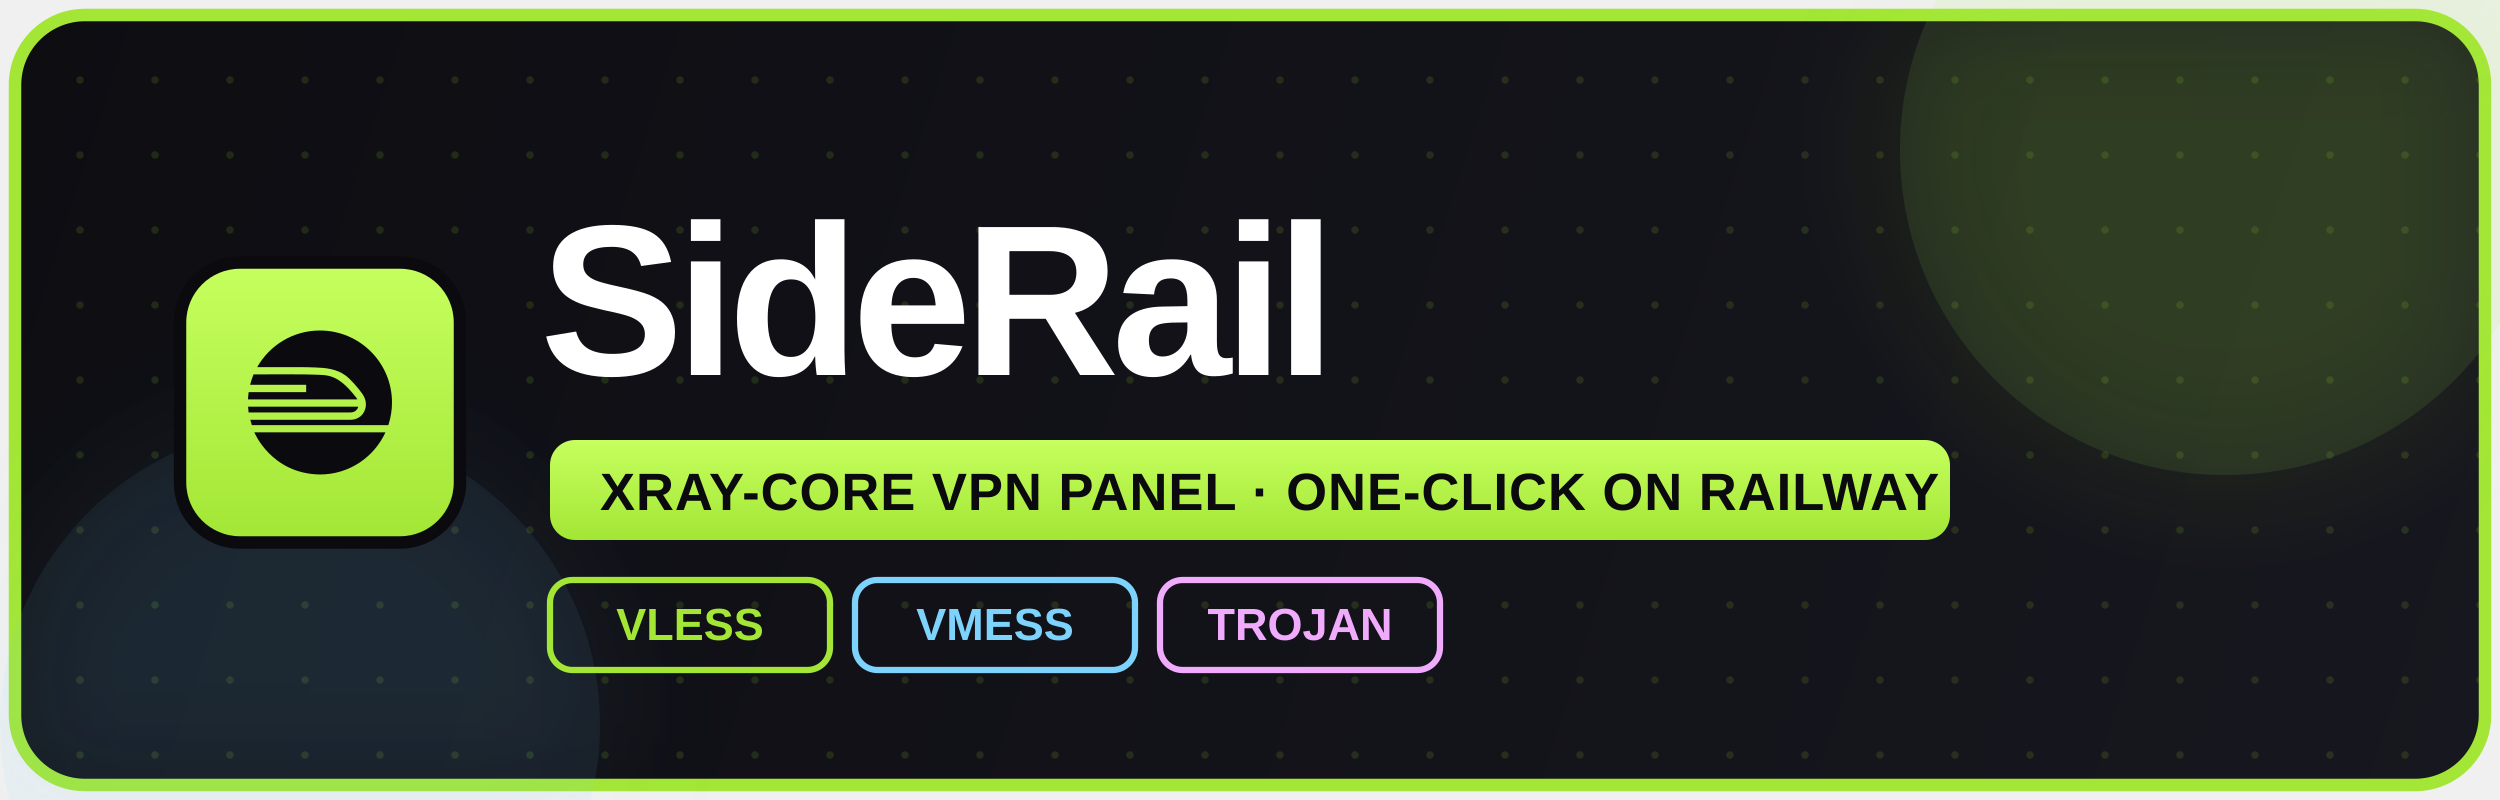
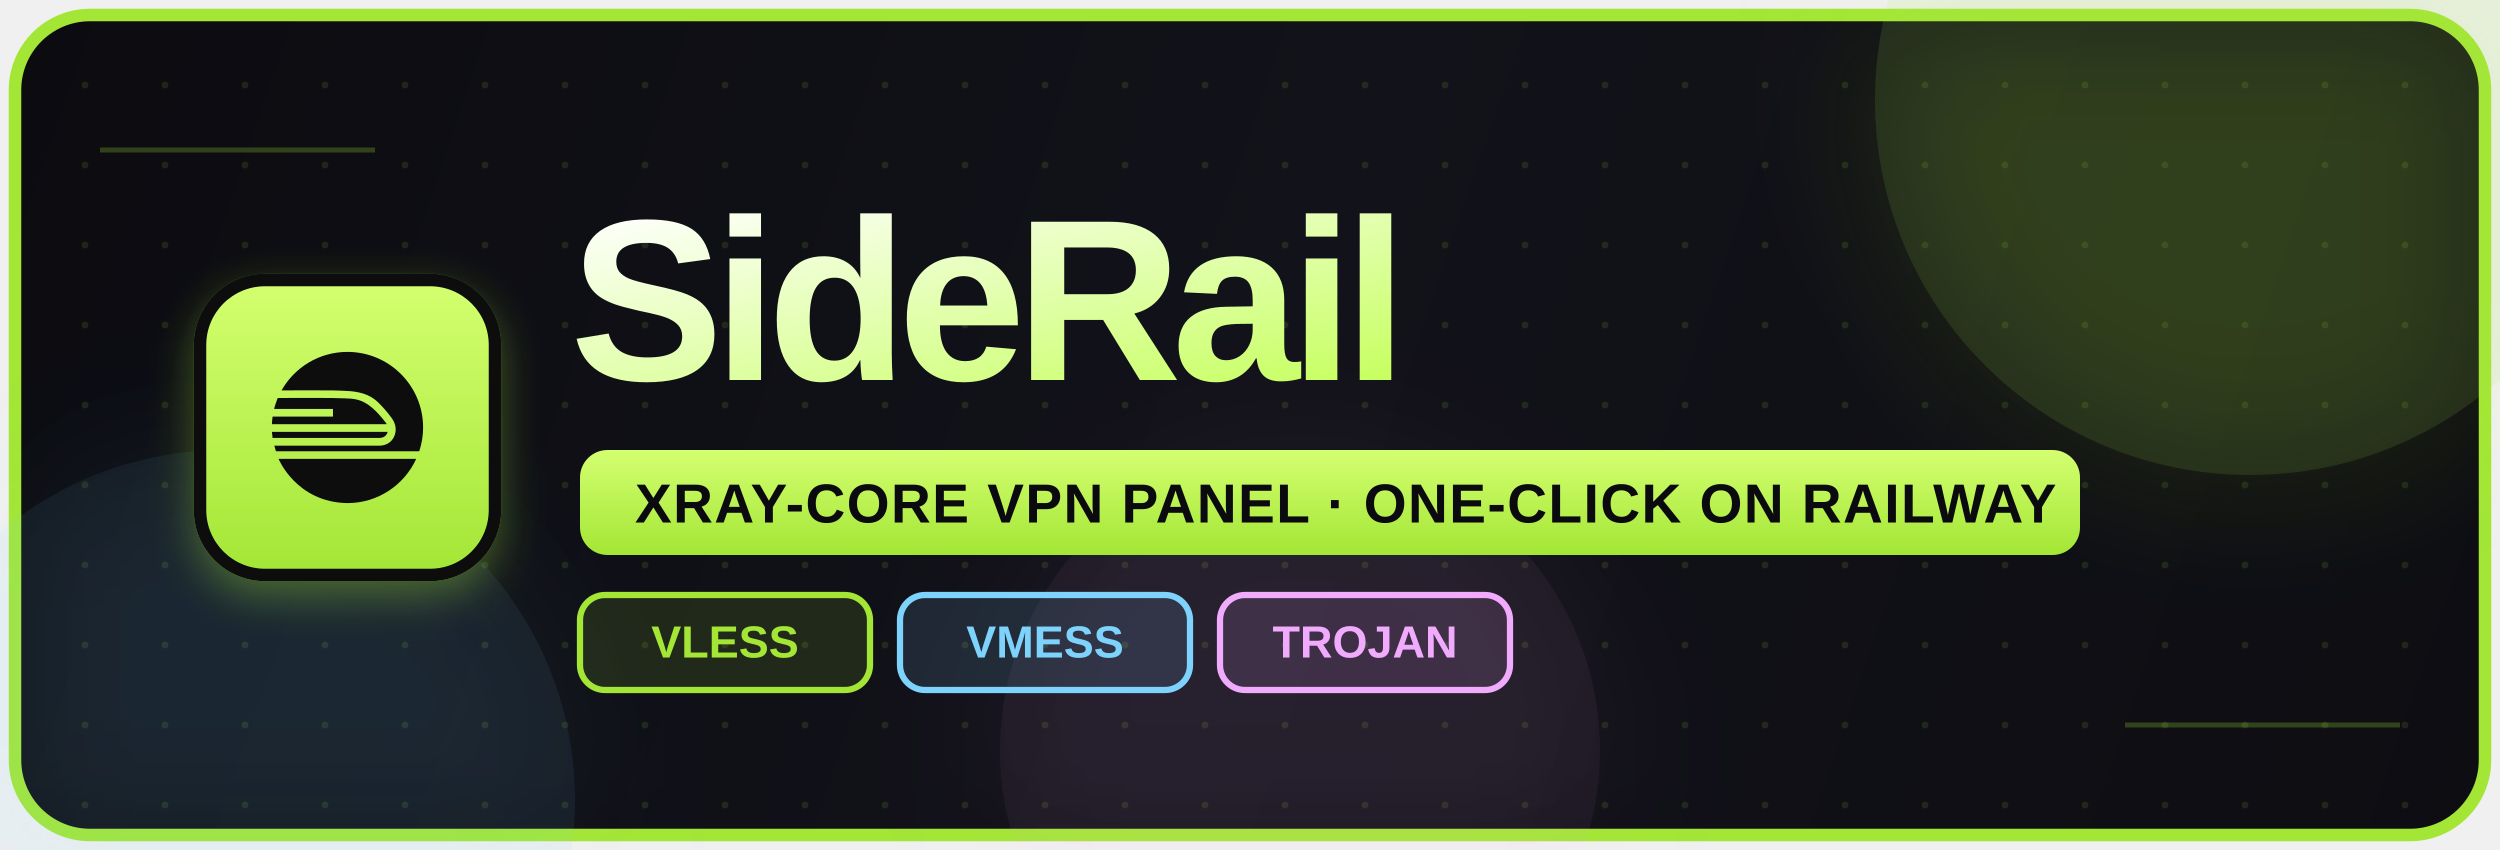
- <svg xmlns="http://www.w3.org/2000/svg" width="1000" height="320" viewBox="0 0 1000 320" fill="none" font-family="'Segoe UI', 'Helvetica Neue', Arial, sans-serif" role="img" aria-label="SideRail">
+ <svg xmlns="http://www.w3.org/2000/svg" width="1000" height="340" viewBox="0 0 1000 340" fill="none" font-family="'Segoe UI', 'Helvetica Neue', Arial, sans-serif" role="img" aria-label="SideRail">
  <defs>
-     <linearGradient id="bg" x1="0" y1="0" x2="1000" y2="320" gradientUnits="userSpaceOnUse">
-       <stop offset="0" stop-color="#0d0d12" />
-       <stop offset="1" stop-color="#17171f" />
+     <linearGradient id="bg" x1="0" y1="0" x2="1000" y2="340" gradientUnits="userSpaceOnUse">
+       <stop offset="0" stop-color="#0b0b10" />
+       <stop offset="0.5" stop-color="#12121a" />
+       <stop offset="1" stop-color="#0d0d12" />
    </linearGradient>
    <linearGradient id="green" x1="0" y1="0" x2="0" y2="1">
-       <stop offset="0" stop-color="#c6ff5e" />
+       <stop offset="0" stop-color="#d4ff70" />
      <stop offset="1" stop-color="#a3e635" />
    </linearGradient>
-     <pattern id="dots" width="30" height="30" patternUnits="userSpaceOnUse">
-       <circle cx="2" cy="2" r="1.5" fill="#a3e635" fill-opacity="0.13" />
+     <linearGradient id="greentext" x1="0" y1="0" x2="1" y2="1">
+       <stop offset="0" stop-color="#ffffff" />
+       <stop offset="1" stop-color="#c6ff5e" />
+     </linearGradient>
+     <pattern id="dots" width="32" height="32" patternUnits="userSpaceOnUse">
+       <circle cx="2" cy="2" r="1.4" fill="#a3e635" fill-opacity="0.12" />
    </pattern>
-     <filter id="glow" x="-50%" y="-50%" width="200%" height="200%">
-       <feGaussianBlur stdDeviation="26" result="b" />
+     <filter id="glow" x="-60%" y="-60%" width="220%" height="220%">
+       <feGaussianBlur stdDeviation="30" result="b" />
      <feMerge>
        <feMergeNode in="b" />
        <feMergeNode in="SourceGraphic" />
      </feMerge>
    </filter>
+     <filter id="softshadow" x="-30%" y="-30%" width="160%" height="160%">
+       <feDropShadow dx="0" dy="6" stdDeviation="8" flood-color="#a3e635" flood-opacity="0.35" />
+     </filter>
  </defs>
-   <rect x="6" y="6" width="988" height="308" rx="28" fill="url(#bg)" stroke="#a3e635" stroke-width="5" />
-   <rect x="6" y="6" width="988" height="308" rx="28" fill="url(#dots)" />
-   <circle cx="890" cy="60" r="130" fill="#a3e635" fill-opacity="0.10" filter="url(#glow)" />
-   <circle cx="120" cy="290" r="120" fill="#7dd3fc" fill-opacity="0.07" filter="url(#glow)" />
-   <g transform="translate(72 105)">
-     <rect x="0" y="0" width="112" height="112" rx="24" fill="url(#green)" stroke="#0b0b0f" stroke-width="5" />
-     <g transform="translate(56 56) scale(0.40) translate(-139 -87)" fill="#0b0b0f">
+   <rect x="6" y="6" width="988" height="328" rx="30" fill="url(#bg)" stroke="#a3e635" stroke-width="5" />
+   <rect x="6" y="6" width="988" height="328" rx="30" fill="url(#dots)" />
+   <circle cx="900" cy="40" r="150" fill="#a3e635" fill-opacity="0.12" filter="url(#glow)" />
+   <circle cx="90" cy="320" r="140" fill="#7dd3fc" fill-opacity="0.07" filter="url(#glow)" />
+   <circle cx="520" cy="300" r="120" fill="#f0abfc" fill-opacity="0.05" filter="url(#glow)" />
+   <line x1="40" y1="60" x2="150" y2="60" stroke="#a3e635" stroke-width="2" stroke-opacity="0.25" />
+   <line x1="850" y1="290" x2="960" y2="290" stroke="#a3e635" stroke-width="2" stroke-opacity="0.25" />
+   <g transform="translate(80 112)" filter="url(#softshadow)">
+     <rect x="0" y="0" width="118" height="118" rx="26" fill="url(#green)" stroke="#0b0b0f" stroke-width="5" />
+     <g transform="translate(59 59) scale(0.42) translate(-139 -87)" fill="#0b0b0f">
      <path d="M204.443 116.854C193.075 141.7 168.049 158.997 138.924 158.997C90.299 158.262 73.403 117.029 73.331 116.854H204.443Z" />
      <path d="M138.924 15C178.732 15 211.001 47.252 211 87.029C210.993 94.707 209.756 102.334 207.332 109.62H70.835C69.942 106.835 69.347 104.312 69.347 104.312H169.343C175.731 104.311 181.006 101.043 183.458 95.564C186.122 89.601 184.994 83.376 181.076 77.962C176.838 72.109 169.728 63.892 164.805 60.17C155.733 53.307 144.205 52.3 134.825 51.987L132.133 51.888C127.784 51.706 126.956 51.606 104.693 51.606V51.615C104.693 51.615 85.856 51.627 76.185 51.648C88.56 29.787 111.994 15 138.924 15Z" />
      <path d="M177.241 91.175C176.416 94.367 173.877 96.94 169.343 96.94H67.615C67.353 95.045 67.171 93.122 67.056 91.175H177.241Z" />
      <path d="M104.673 58.837C123.768 58.837 127.022 58.915 131.819 59.112C146.208 59.726 156.269 57.631 174.968 81.788C175.485 82.447 175.998 83.122 176.38 83.868H67C67.103 81.442 67.325 79.021 67.668 76.617H125.163V69.316H69.112C69.77 66.335 71.122 62.67 72.522 58.89C83.342 58.861 94.453 58.837 104.673 58.837Z" />
    </g>
  </g>
-   <text x="216" y="150" font-size="86" font-weight="900" letter-spacing="-3" fill="#ffffff">SideRail</text>
-   <rect x="220" y="176" width="560" height="40" rx="10" fill="url(#green)" />
-   <text x="240" y="204" font-size="21" font-weight="800" letter-spacing="0.4" fill="#0b0b0f">XRAY-CORE VPN PANEL · ONE-CLICK ON RAILWAY</text>
+   <text x="228" y="152" font-size="92" font-weight="900" letter-spacing="-4" fill="url(#greentext)">SideRail</text>
+   <rect x="232" y="180" width="600" height="42" rx="11" fill="url(#green)" />
+   <text x="254" y="209" font-size="22" font-weight="800" letter-spacing="0.6" fill="#0b0b0f">XRAY-CORE VPN PANEL · ONE-CLICK ON RAILWAY</text>
  <g font-size="18" font-weight="800">
-     <g transform="translate(220 232)">
-       <rect x="0" y="0" width="112" height="36" rx="9" fill="none" stroke="#a3e635" stroke-width="2.5" />
-       <text x="56" y="24" text-anchor="middle" fill="#a3e635">VLESS</text>
+     <g transform="translate(232 238)">
+       <rect x="0" y="0" width="116" height="38" rx="10" fill="#a3e635" fill-opacity="0.12" stroke="#a3e635" stroke-width="2.5" />
+       <text x="58" y="25" text-anchor="middle" fill="#a3e635">VLESS</text>
    </g>
-     <g transform="translate(342 232)">
-       <rect x="0" y="0" width="112" height="36" rx="9" fill="none" stroke="#7dd3fc" stroke-width="2.5" />
-       <text x="56" y="24" text-anchor="middle" fill="#7dd3fc">VMESS</text>
+     <g transform="translate(360 238)">
+       <rect x="0" y="0" width="116" height="38" rx="10" fill="#7dd3fc" fill-opacity="0.12" stroke="#7dd3fc" stroke-width="2.5" />
+       <text x="58" y="25" text-anchor="middle" fill="#7dd3fc">VMESS</text>
    </g>
-     <g transform="translate(464 232)">
-       <rect x="0" y="0" width="112" height="36" rx="9" fill="none" stroke="#f0abfc" stroke-width="2.5" />
-       <text x="56" y="24" text-anchor="middle" fill="#f0abfc">TROJAN</text>
+     <g transform="translate(488 238)">
+       <rect x="0" y="0" width="116" height="38" rx="10" fill="#f0abfc" fill-opacity="0.12" stroke="#f0abfc" stroke-width="2.5" />
+       <text x="58" y="25" text-anchor="middle" fill="#f0abfc">TROJAN</text>
    </g>
  </g>
</svg>
